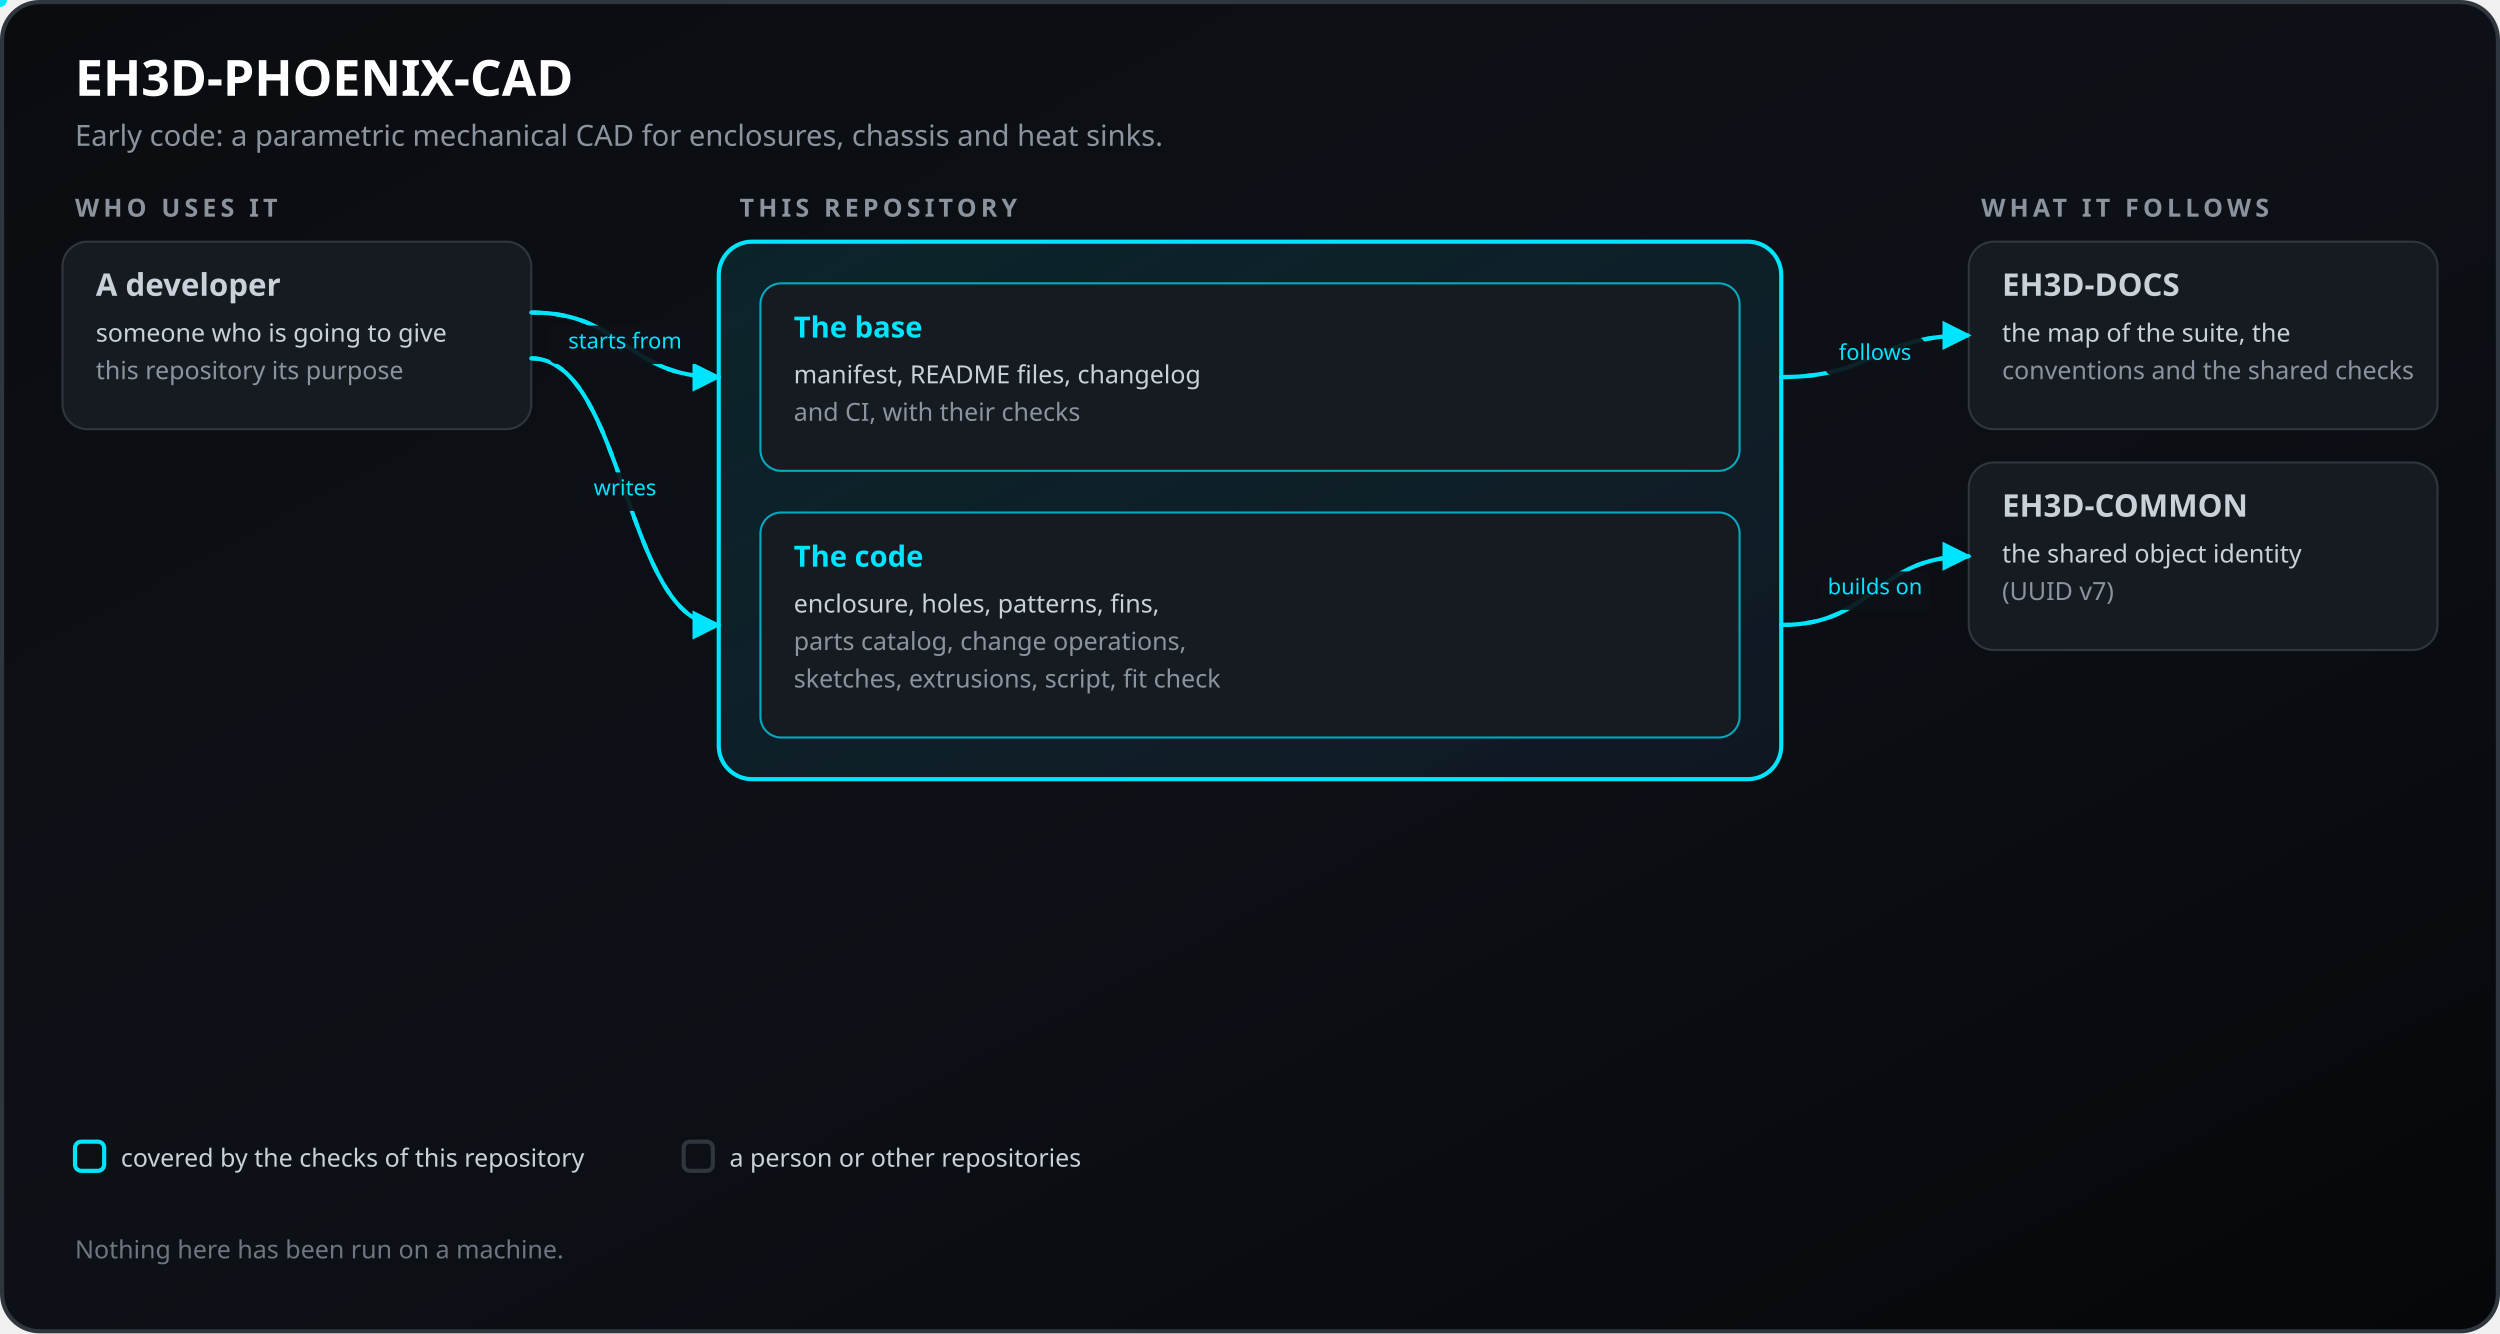
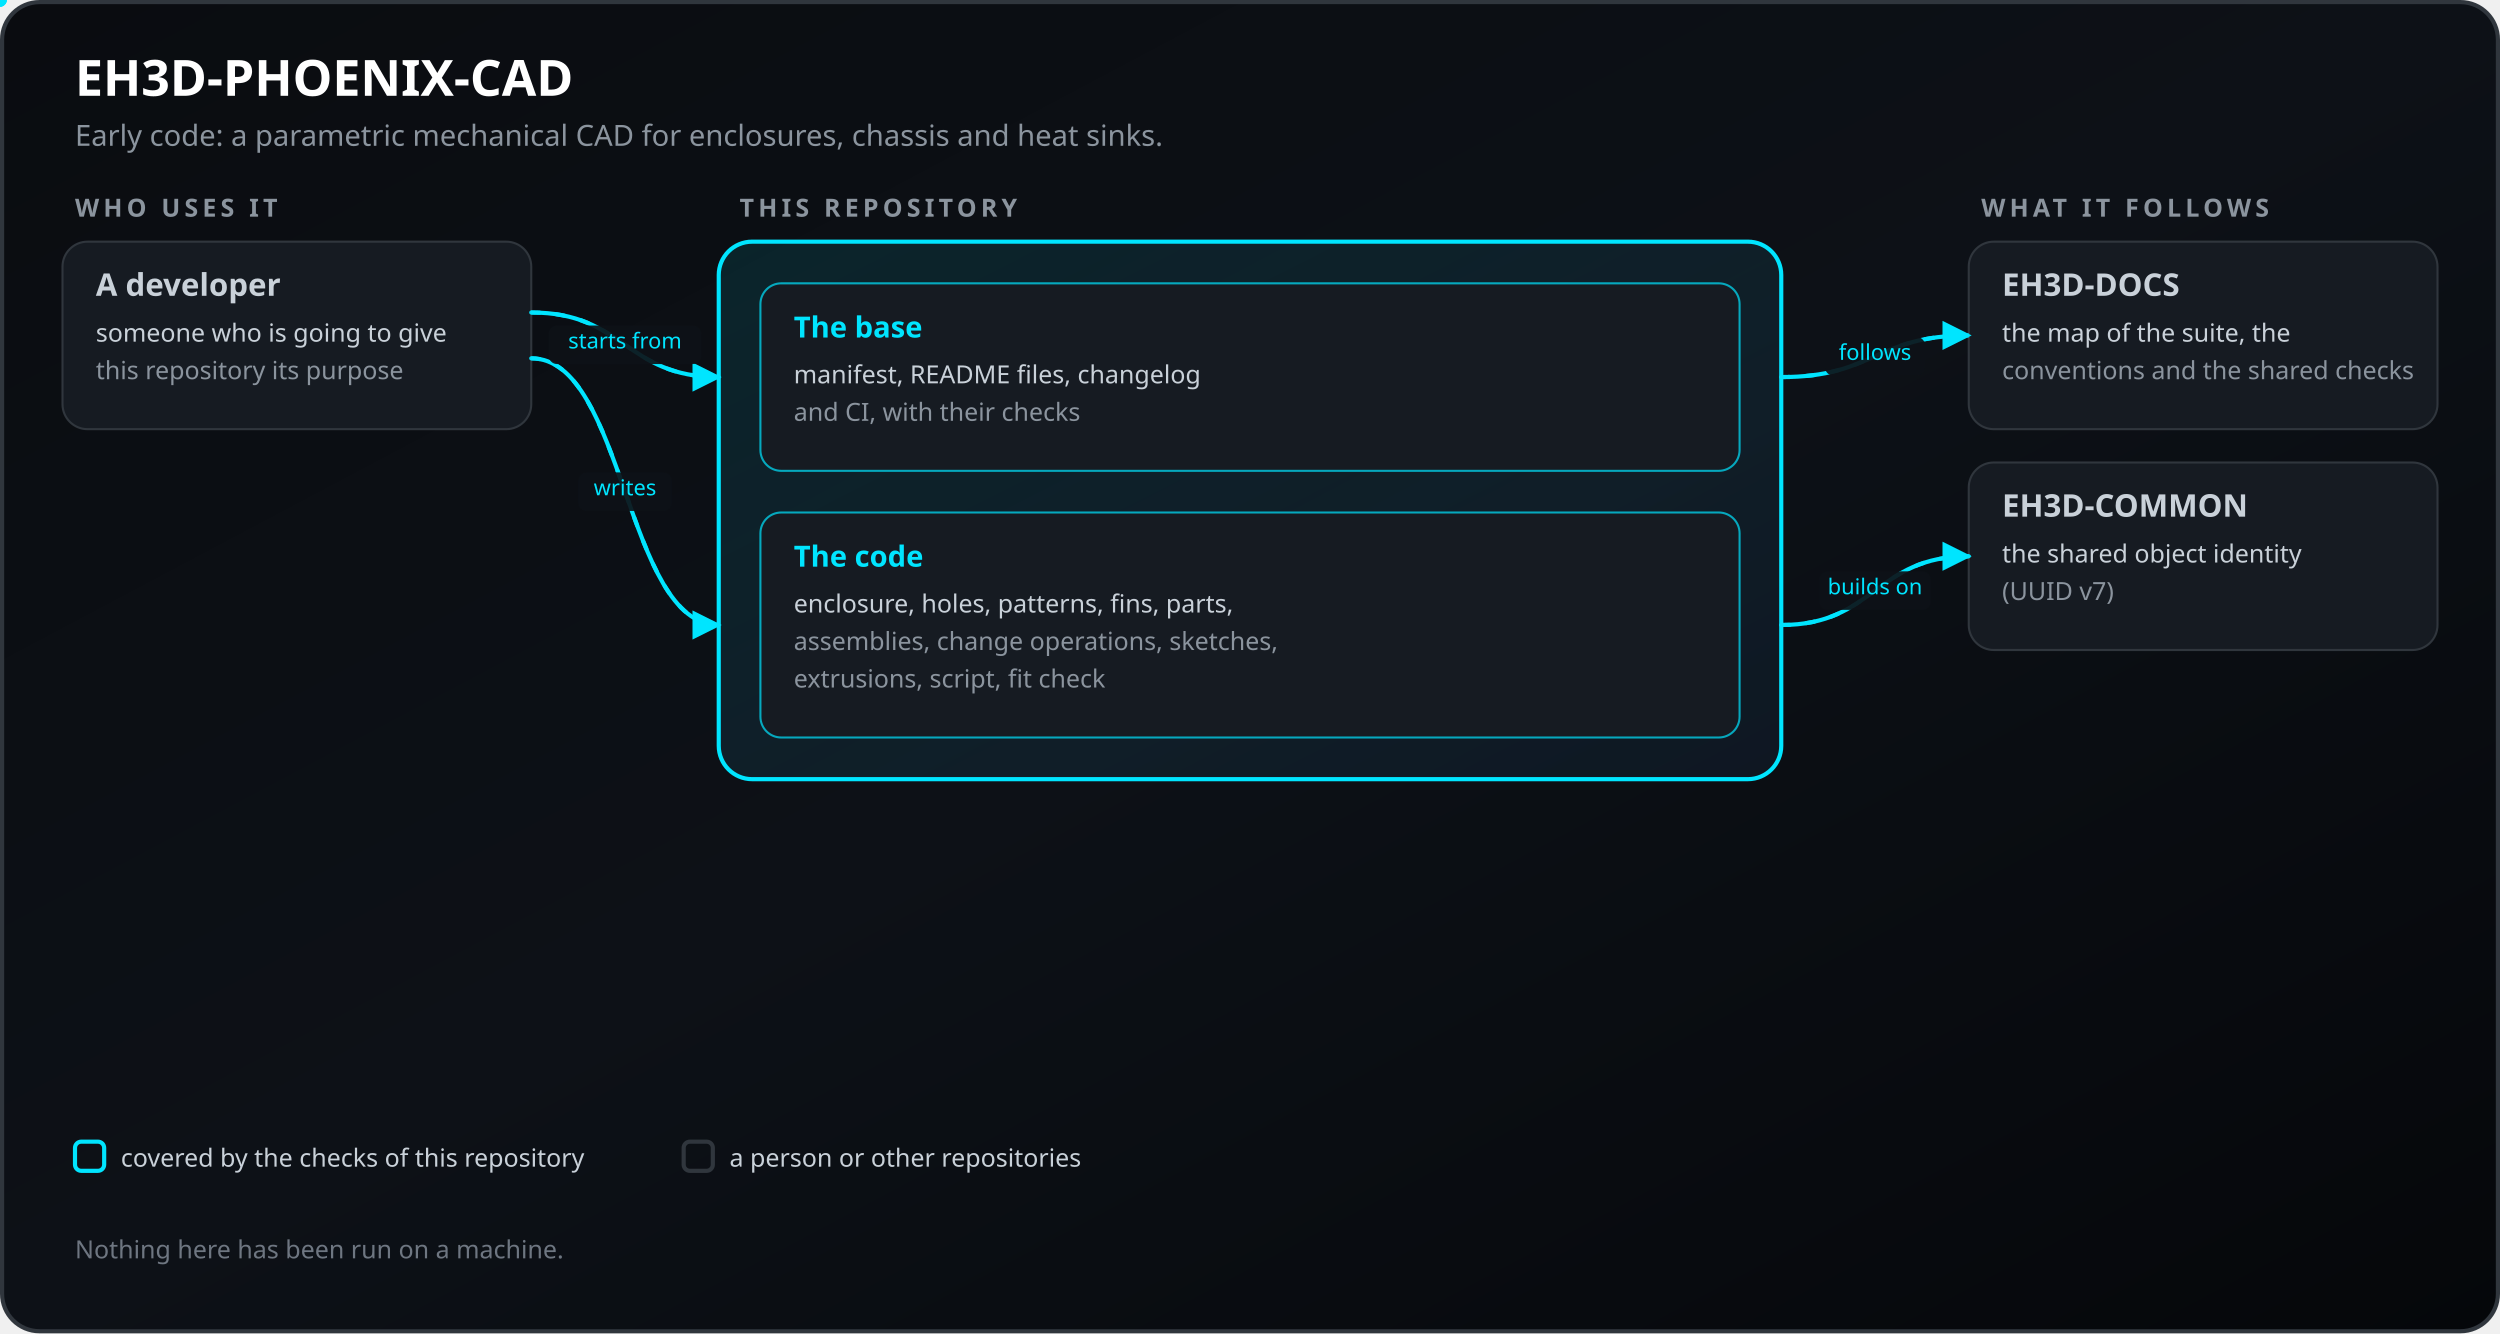
<svg xmlns="http://www.w3.org/2000/svg" viewBox="0 0 1200 640" width="1200" height="640" role="img" aria-labelledby="t d" font-family="'Segoe UI','Noto Sans','Noto Sans CJK SC','Microsoft YaHei','Yu Gothic','Helvetica Neue',Helvetica,Arial,sans-serif">
  <defs>
    <linearGradient id="bg" x1="0" y1="0" x2="1" y2="1">
      <stop offset="0" stop-color="#0A0C10" />
      <stop offset="0.5" stop-color="#0D1117" />
      <stop offset="1" stop-color="#05070A" />
    </linearGradient>
    <linearGradient id="card" x1="0" y1="0" x2="1" y2="1">
      <stop offset="0" stop-color="#121821" />
      <stop offset="1" stop-color="#0B0F15" />
    </linearGradient>
    <linearGradient id="line" x1="0" y1="0" x2="1" y2="0">
      <stop offset="0" stop-color="#00E5FF" />
      <stop offset="1" stop-color="#FF0055" />
    </linearGradient>
    <filter id="glow" x="-50%" y="-50%" width="200%" height="200%">
      <feGaussianBlur stdDeviation="3" result="b" />
      <feMerge>
        <feMergeNode in="b" />
        <feMergeNode in="SourceGraphic" />
      </feMerge>
    </filter>
    <linearGradient id="svc" x1="0" y1="0" x2="1" y2="1">
      <stop offset="0" stop-color="#00E5FF" stop-opacity="0.10" />
      <stop offset="1" stop-color="#4DA3FF" stop-opacity="0.06" />
    </linearGradient>
    <marker id="m00E5FF" viewBox="0 0 10 10" refX="9" refY="5" markerWidth="7" markerHeight="7" orient="auto-start-reverse">
      <path d="M0 0L10 5L0 10z" fill="#00E5FF" />
    </marker>
    <marker id="m30363D" viewBox="0 0 10 10" refX="9" refY="5" markerWidth="7" markerHeight="7" orient="auto-start-reverse">
      <path d="M0 0L10 5L0 10z" fill="#8B949E" />
    </marker>
  </defs>
  <rect x="1" y="1" width="1198" height="638" rx="18" fill="url(#bg)" stroke="#30363D" stroke-width="2" />
  <text x="36" y="46" font-family="'Segoe UI','Noto Sans','Noto Sans CJK SC','Microsoft YaHei','Yu Gothic','Helvetica Neue',Helvetica,Arial,sans-serif" font-size="24" font-weight="700" fill="#FFFFFF" text-anchor="start">EH3D-PHOENIX-CAD</text>
  <text x="36" y="70" font-family="'Segoe UI','Noto Sans','Noto Sans CJK SC','Microsoft YaHei','Yu Gothic','Helvetica Neue',Helvetica,Arial,sans-serif" font-size="14" font-weight="400" fill="#8B949E" text-anchor="start">Early code: a parametric mechanical CAD for enclosures, chassis and heat sinks.</text>
  <text x="36" y="104" font-family="'Segoe UI','Noto Sans','Noto Sans CJK SC','Microsoft YaHei','Yu Gothic','Helvetica Neue',Helvetica,Arial,sans-serif" font-size="12" font-weight="700" fill="#8B949E" text-anchor="start" letter-spacing="2">WHO USES IT</text>
  <text x="355" y="104" font-family="'Segoe UI','Noto Sans','Noto Sans CJK SC','Microsoft YaHei','Yu Gothic','Helvetica Neue',Helvetica,Arial,sans-serif" font-size="12" font-weight="700" fill="#8B949E" text-anchor="start" letter-spacing="2">THIS REPOSITORY</text>
  <text x="951" y="104" font-family="'Segoe UI','Noto Sans','Noto Sans CJK SC','Microsoft YaHei','Yu Gothic','Helvetica Neue',Helvetica,Arial,sans-serif" font-size="12" font-weight="700" fill="#8B949E" text-anchor="start" letter-spacing="2">WHAT IT FOLLOWS</text>
  <rect x="345" y="116" width="510" height="258" rx="16" fill="url(#svc)" stroke="#00E5FF" stroke-width="2">
    <animate attributeName="stroke-opacity" values="0.55;1;0.55" dur="4s" repeatCount="indefinite" />
  </rect>
  <rect x="30" y="116" width="225" height="90" rx="12" fill="#161B22" stroke="#30363D" stroke-width="1" />
  <text x="46" y="142" font-family="'Segoe UI','Noto Sans','Noto Sans CJK SC','Microsoft YaHei','Yu Gothic','Helvetica Neue',Helvetica,Arial,sans-serif" font-size="15" font-weight="700" fill="#C9D1D9" text-anchor="start">A developer</text>
  <text x="46" y="164" font-family="'Segoe UI','Noto Sans','Noto Sans CJK SC','Microsoft YaHei','Yu Gothic','Helvetica Neue',Helvetica,Arial,sans-serif" font-size="12" font-weight="400" fill="#C9D1D9" text-anchor="start">someone who is going to give</text>
  <text x="46" y="182" font-family="'Segoe UI','Noto Sans','Noto Sans CJK SC','Microsoft YaHei','Yu Gothic','Helvetica Neue',Helvetica,Arial,sans-serif" font-size="12" font-weight="400" fill="#8B949E" text-anchor="start">this repository its purpose</text>
  <rect x="365" y="136" width="470" height="90" rx="10" fill="#161B22" stroke="#00E5FF" stroke-width="1" stroke-opacity="0.7">
    <animate attributeName="stroke-opacity" values="0.45;1;0.45;0.45" keyTimes="0;0.08;0.2;1" dur="6s" begin="0s" repeatCount="indefinite" />
    <animate attributeName="stroke-width" values="1;2.4;1;1" keyTimes="0;0.08;0.2;1" dur="6s" begin="0s" repeatCount="indefinite" />
  </rect>
  <text x="381" y="162" font-family="'Segoe UI','Noto Sans','Noto Sans CJK SC','Microsoft YaHei','Yu Gothic','Helvetica Neue',Helvetica,Arial,sans-serif" font-size="14" font-weight="700" fill="#00E5FF" text-anchor="start">The base</text>
  <text x="381" y="184" font-family="'Segoe UI','Noto Sans','Noto Sans CJK SC','Microsoft YaHei','Yu Gothic','Helvetica Neue',Helvetica,Arial,sans-serif" font-size="12" font-weight="400" fill="#C9D1D9" text-anchor="start">manifest, README files, changelog</text>
  <text x="381" y="202" font-family="'Segoe UI','Noto Sans','Noto Sans CJK SC','Microsoft YaHei','Yu Gothic','Helvetica Neue',Helvetica,Arial,sans-serif" font-size="12" font-weight="400" fill="#8B949E" text-anchor="start">and CI, with their checks</text>
  <rect x="365" y="246" width="470" height="108" rx="10" fill="#161B22" stroke="#00E5FF" stroke-width="1" stroke-opacity="0.7">
    <animate attributeName="stroke-opacity" values="0.45;1;0.45;0.45" keyTimes="0;0.08;0.2;1" dur="6s" begin="1s" repeatCount="indefinite" />
    <animate attributeName="stroke-width" values="1;2.4;1;1" keyTimes="0;0.08;0.2;1" dur="6s" begin="1s" repeatCount="indefinite" />
  </rect>
  <text x="381" y="272" font-family="'Segoe UI','Noto Sans','Noto Sans CJK SC','Microsoft YaHei','Yu Gothic','Helvetica Neue',Helvetica,Arial,sans-serif" font-size="14" font-weight="700" fill="#00E5FF" text-anchor="start">The code</text>
-   <text x="381" y="294" font-family="'Segoe UI','Noto Sans','Noto Sans CJK SC','Microsoft YaHei','Yu Gothic','Helvetica Neue',Helvetica,Arial,sans-serif" font-size="12" font-weight="400" fill="#C9D1D9" text-anchor="start">enclosure, holes, patterns, fins,</text>
-   <text x="381" y="312" font-family="'Segoe UI','Noto Sans','Noto Sans CJK SC','Microsoft YaHei','Yu Gothic','Helvetica Neue',Helvetica,Arial,sans-serif" font-size="12" font-weight="400" fill="#8B949E" text-anchor="start">parts catalog, change operations,</text>
-   <text x="381" y="330" font-family="'Segoe UI','Noto Sans','Noto Sans CJK SC','Microsoft YaHei','Yu Gothic','Helvetica Neue',Helvetica,Arial,sans-serif" font-size="12" font-weight="400" fill="#8B949E" text-anchor="start">sketches, extrusions, script, fit check</text>
+   <text x="381" y="294" font-family="'Segoe UI','Noto Sans','Noto Sans CJK SC','Microsoft YaHei','Yu Gothic','Helvetica Neue',Helvetica,Arial,sans-serif" font-size="12" font-weight="400" fill="#C9D1D9" text-anchor="start">enclosure, holes, patterns, fins, parts,</text>
+   <text x="381" y="312" font-family="'Segoe UI','Noto Sans','Noto Sans CJK SC','Microsoft YaHei','Yu Gothic','Helvetica Neue',Helvetica,Arial,sans-serif" font-size="12" font-weight="400" fill="#8B949E" text-anchor="start">assemblies, change operations, sketches,</text>
+   <text x="381" y="330" font-family="'Segoe UI','Noto Sans','Noto Sans CJK SC','Microsoft YaHei','Yu Gothic','Helvetica Neue',Helvetica,Arial,sans-serif" font-size="12" font-weight="400" fill="#8B949E" text-anchor="start">extrusions, script, fit check</text>
  <rect x="945" y="116" width="225" height="90" rx="12" fill="#161B22" stroke="#30363D" stroke-width="1" />
  <text x="961" y="142" font-family="'Segoe UI','Noto Sans','Noto Sans CJK SC','Microsoft YaHei','Yu Gothic','Helvetica Neue',Helvetica,Arial,sans-serif" font-size="15" font-weight="700" fill="#C9D1D9" text-anchor="start">EH3D-DOCS</text>
  <text x="961" y="164" font-family="'Segoe UI','Noto Sans','Noto Sans CJK SC','Microsoft YaHei','Yu Gothic','Helvetica Neue',Helvetica,Arial,sans-serif" font-size="12" font-weight="400" fill="#C9D1D9" text-anchor="start">the map of the suite, the</text>
  <text x="961" y="182" font-family="'Segoe UI','Noto Sans','Noto Sans CJK SC','Microsoft YaHei','Yu Gothic','Helvetica Neue',Helvetica,Arial,sans-serif" font-size="12" font-weight="400" fill="#8B949E" text-anchor="start">conventions and the shared checks</text>
  <rect x="945" y="222" width="225" height="90" rx="12" fill="#161B22" stroke="#30363D" stroke-width="1" />
  <text x="961" y="248" font-family="'Segoe UI','Noto Sans','Noto Sans CJK SC','Microsoft YaHei','Yu Gothic','Helvetica Neue',Helvetica,Arial,sans-serif" font-size="15" font-weight="700" fill="#C9D1D9" text-anchor="start">EH3D-COMMON</text>
  <text x="961" y="270" font-family="'Segoe UI','Noto Sans','Noto Sans CJK SC','Microsoft YaHei','Yu Gothic','Helvetica Neue',Helvetica,Arial,sans-serif" font-size="12" font-weight="400" fill="#C9D1D9" text-anchor="start">the shared object identity</text>
  <text x="961" y="288" font-family="'Segoe UI','Noto Sans','Noto Sans CJK SC','Microsoft YaHei','Yu Gothic','Helvetica Neue',Helvetica,Arial,sans-serif" font-size="12" font-weight="400" fill="#8B949E" text-anchor="start">(UUID v7)</text>
  <path id="p0" d="M255 150 C300 150 300 181 345 181" stroke="#00E5FF" stroke-width="2" fill="none" marker-end="url(#m00E5FF)" />
  <path d="M255 150 C300 150 300 181 345 181" stroke="#00E5FF" stroke-width="2" fill="none" stroke-linecap="round" stroke-dasharray="4 8" opacity="0.95">
    <animate attributeName="stroke-dashoffset" from="0" to="-24" dur="1.2s" repeatCount="indefinite" />
  </path>
  <circle r="3.2" fill="#00E5FF">
    <animateMotion dur="1.8s" begin="0.00s" repeatCount="indefinite">
      <mpath href="#p0" />
    </animateMotion>
    <animate attributeName="opacity" values="0;1;1;0" keyTimes="0;0.15;0.85;1" dur="1.8s" begin="0.00s" repeatCount="indefinite" />
  </circle>
  <path id="p1" d="M855 181 C900 181 900 161 945 161" stroke="#00E5FF" stroke-width="2" fill="none" marker-end="url(#m00E5FF)" />
  <path d="M855 181 C900 181 900 161 945 161" stroke="#00E5FF" stroke-width="2" fill="none" stroke-linecap="round" stroke-dasharray="4 8" opacity="0.95">
    <animate attributeName="stroke-dashoffset" from="0" to="-24" dur="1.2s" repeatCount="indefinite" />
  </path>
  <circle r="3.2" fill="#00E5FF">
    <animateMotion dur="1.8s" begin="0.35s" repeatCount="indefinite">
      <mpath href="#p1" />
    </animateMotion>
    <animate attributeName="opacity" values="0;1;1;0" keyTimes="0;0.15;0.85;1" dur="1.8s" begin="0.35s" repeatCount="indefinite" />
  </circle>
  <path id="p2" d="M255 172 C300 172 300 300 345 300" stroke="#00E5FF" stroke-width="2" fill="none" marker-end="url(#m00E5FF)" />
  <path d="M255 172 C300 172 300 300 345 300" stroke="#00E5FF" stroke-width="2" fill="none" stroke-linecap="round" stroke-dasharray="4 8" opacity="0.95">
    <animate attributeName="stroke-dashoffset" from="0" to="-24" dur="1.2s" repeatCount="indefinite" />
  </path>
  <circle r="3.2" fill="#00E5FF">
    <animateMotion dur="1.8s" begin="0.70s" repeatCount="indefinite">
      <mpath href="#p2" />
    </animateMotion>
    <animate attributeName="opacity" values="0;1;1;0" keyTimes="0;0.15;0.85;1" dur="1.8s" begin="0.70s" repeatCount="indefinite" />
  </circle>
  <path id="p3" d="M855 300 C900 300 900 267 945 267" stroke="#00E5FF" stroke-width="2" fill="none" marker-end="url(#m00E5FF)" />
  <path d="M855 300 C900 300 900 267 945 267" stroke="#00E5FF" stroke-width="2" fill="none" stroke-linecap="round" stroke-dasharray="4 8" opacity="0.95">
    <animate attributeName="stroke-dashoffset" from="0" to="-24" dur="1.2s" repeatCount="indefinite" />
  </path>
  <circle r="3.2" fill="#00E5FF">
    <animateMotion dur="1.8s" begin="1.05s" repeatCount="indefinite">
      <mpath href="#p3" />
    </animateMotion>
    <animate attributeName="opacity" values="0;1;1;0" keyTimes="0;0.15;0.85;1" dur="1.8s" begin="1.05s" repeatCount="indefinite" />
  </circle>
  <rect x="263.395" y="156.25" width="73.21" height="18.5" rx="4" fill="#0D1117" opacity="0.92" />
  <text x="300" y="167.25" font-family="'Segoe UI','Noto Sans','Noto Sans CJK SC','Microsoft YaHei','Yu Gothic','Helvetica Neue',Helvetica,Arial,sans-serif" font-size="10.5" font-weight="400" fill="#00E5FF" text-anchor="middle">starts from</text>
  <rect x="875.995" y="161.75" width="48.01" height="18.5" rx="4" fill="#0D1117" opacity="0.92" />
  <text x="900" y="172.75" font-family="'Segoe UI','Noto Sans','Noto Sans CJK SC','Microsoft YaHei','Yu Gothic','Helvetica Neue',Helvetica,Arial,sans-serif" font-size="10.5" font-weight="400" fill="#00E5FF" text-anchor="middle">follows</text>
  <rect x="277.57" y="226.75" width="44.86" height="18.5" rx="4" fill="#0D1117" opacity="0.92" />
  <text x="300" y="237.75" font-family="'Segoe UI','Noto Sans','Noto Sans CJK SC','Microsoft YaHei','Yu Gothic','Helvetica Neue',Helvetica,Arial,sans-serif" font-size="10.5" font-weight="400" fill="#00E5FF" text-anchor="middle">writes</text>
  <rect x="873.265" y="274.25" width="53.47" height="18.5" rx="4" fill="#0D1117" opacity="0.92" />
  <text x="900" y="285.25" font-family="'Segoe UI','Noto Sans','Noto Sans CJK SC','Microsoft YaHei','Yu Gothic','Helvetica Neue',Helvetica,Arial,sans-serif" font-size="10.5" font-weight="400" fill="#00E5FF" text-anchor="middle">builds on</text>
  <rect x="36" y="548" width="14" height="14" rx="3" fill="none" stroke="#00E5FF" stroke-width="2" />
  <text x="58" y="560" font-family="'Segoe UI','Noto Sans','Noto Sans CJK SC','Microsoft YaHei','Yu Gothic','Helvetica Neue',Helvetica,Arial,sans-serif" font-size="12" font-weight="400" fill="#C9D1D9" text-anchor="start">covered by the checks of this repository</text>
  <rect x="328.16" y="548" width="14" height="14" rx="3" fill="none" stroke="#30363D" stroke-width="2" />
  <text x="350.16" y="560" font-family="'Segoe UI','Noto Sans','Noto Sans CJK SC','Microsoft YaHei','Yu Gothic','Helvetica Neue',Helvetica,Arial,sans-serif" font-size="12" font-weight="400" fill="#C9D1D9" text-anchor="start">a person or other repositories</text>
  <text x="36" y="604" font-family="'Segoe UI','Noto Sans','Noto Sans CJK SC','Microsoft YaHei','Yu Gothic','Helvetica Neue',Helvetica,Arial,sans-serif" font-size="12" font-weight="400" fill="#6E7681" text-anchor="start">Nothing here has been run on a machine.</text>
</svg>
